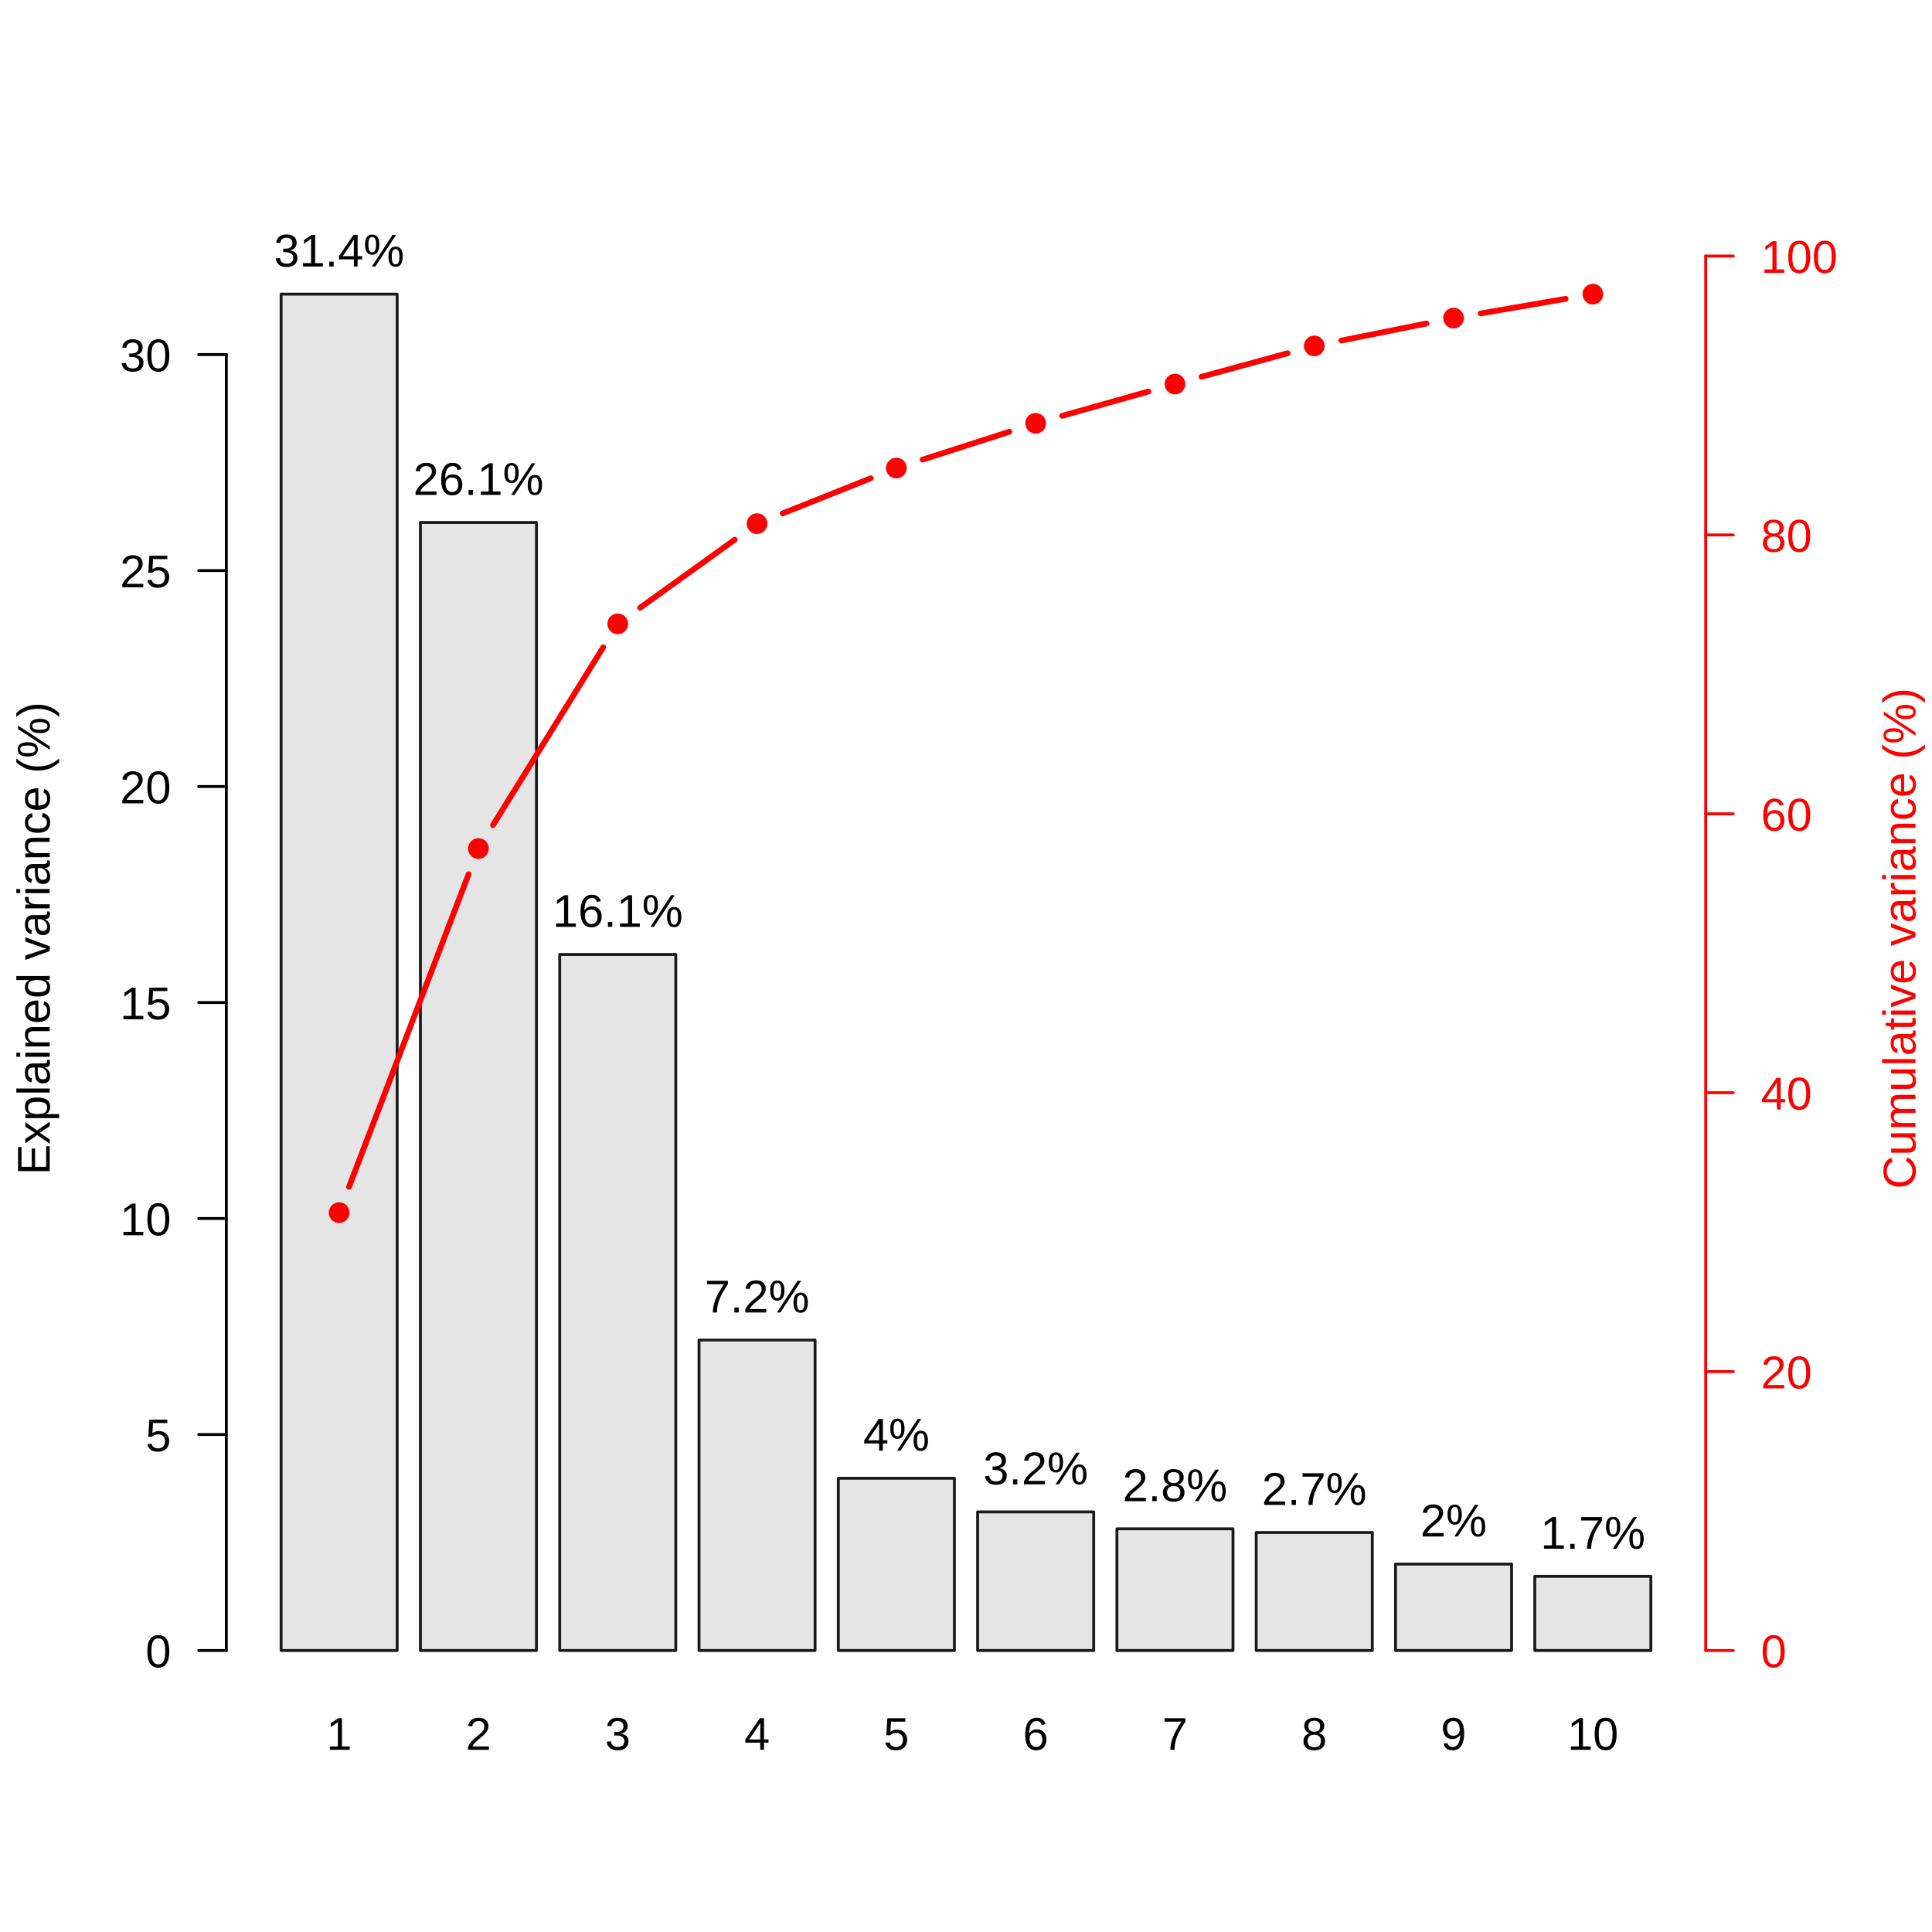
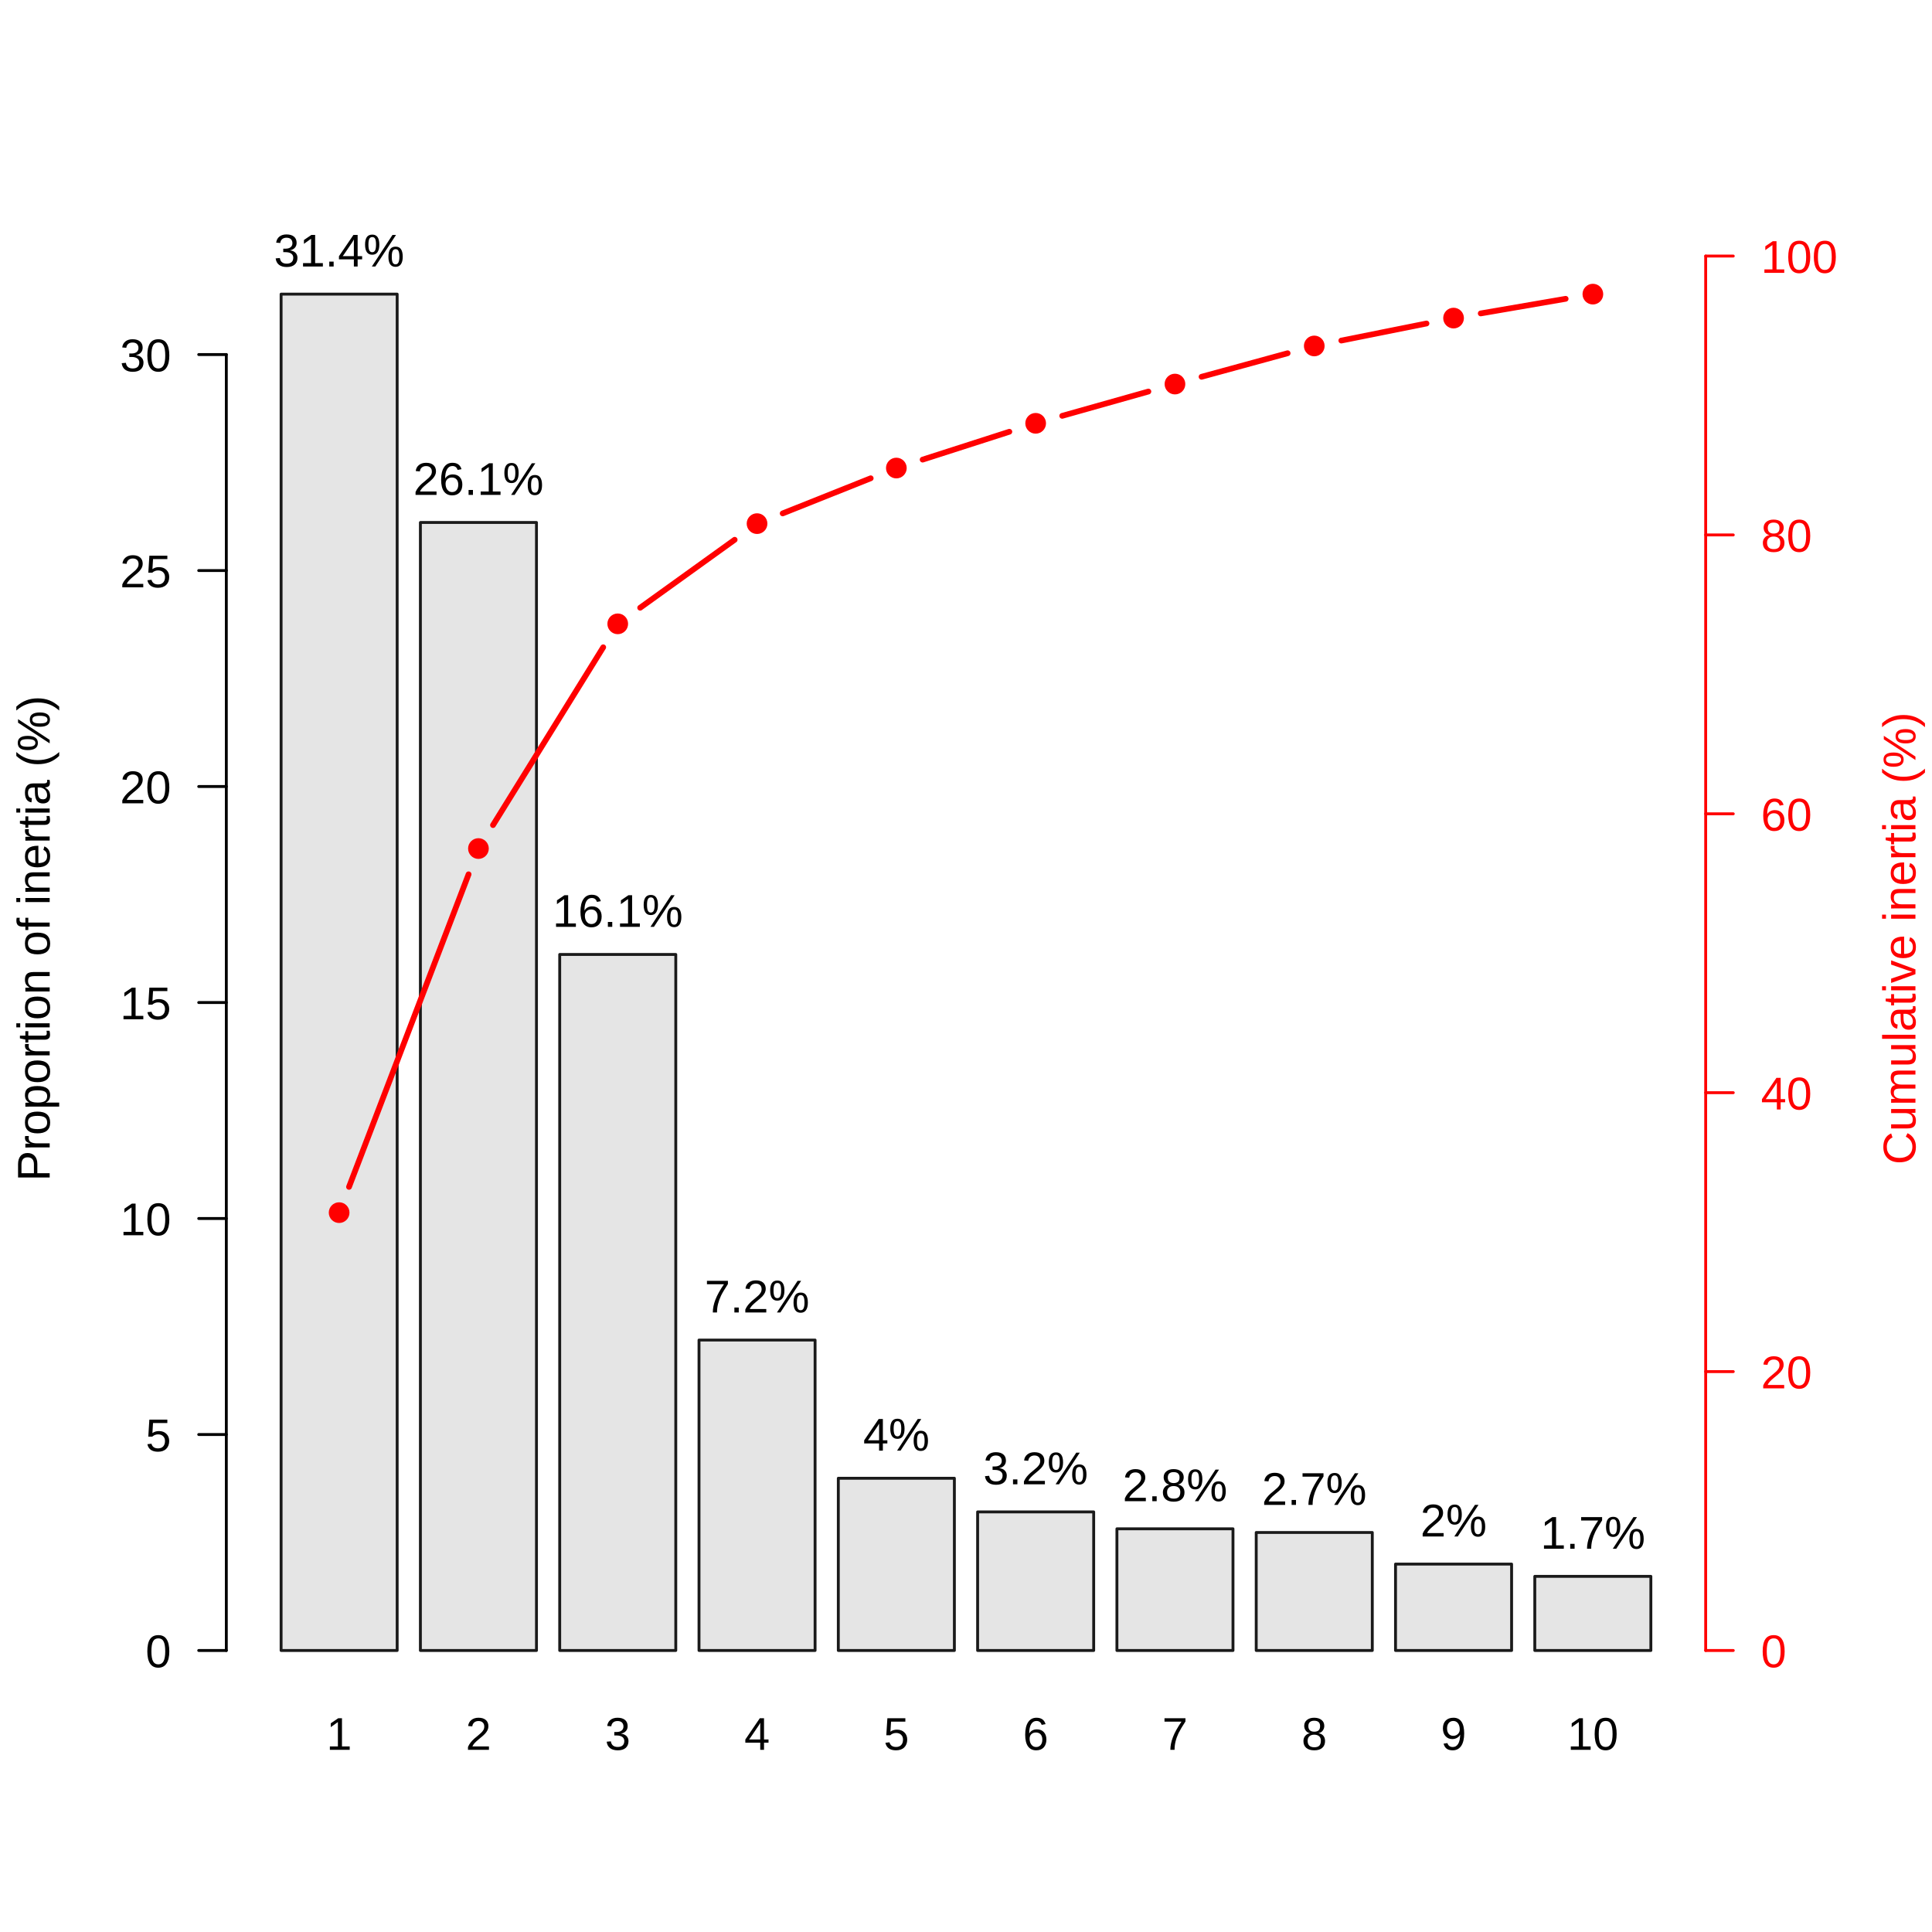
<svg xmlns="http://www.w3.org/2000/svg" class="svglite" width="504.00pt" height="504.00pt" viewBox="0 0 504.00 504.00">
  <defs>
    <style type="text/css">
    .svglite line, .svglite polyline, .svglite polygon, .svglite path, .svglite rect, .svglite circle {
      fill: none;
      stroke: #000000;
      stroke-linecap: round;
      stroke-linejoin: round;
      stroke-miterlimit: 10.00;
    }
    .svglite text {
      white-space: pre;
    }
  </style>
  </defs>
  <rect width="100%" height="100%" style="stroke: none; fill: #FFFFFF;" />
  <defs>
    <clipPath id="cpMC4wMHw1MDQuMDB8MC4wMHw1MDQuMDA=">
      <rect x="0.00" y="0.00" width="504.00" height="504.00" />
    </clipPath>
  </defs>
  <g clip-path="url(#cpMC4wMHw1MDQuMDB8MC4wMHw1MDQuMDA=)">
    <rect x="73.33" y="76.73" width="30.28" height="353.83" style="stroke-width: 0.75; stroke: #1A1A1A; fill: #E5E5E5;" />
    <rect x="109.67" y="136.30" width="30.28" height="294.26" style="stroke-width: 0.75; stroke: #1A1A1A; fill: #E5E5E5;" />
    <rect x="146.01" y="248.99" width="30.28" height="181.57" style="stroke-width: 0.75; stroke: #1A1A1A; fill: #E5E5E5;" />
    <rect x="182.35" y="349.58" width="30.28" height="80.98" style="stroke-width: 0.75; stroke: #1A1A1A; fill: #E5E5E5;" />
    <rect x="218.69" y="385.63" width="30.28" height="44.93" style="stroke-width: 0.75; stroke: #1A1A1A; fill: #E5E5E5;" />
    <rect x="255.03" y="394.41" width="30.28" height="36.15" style="stroke-width: 0.75; stroke: #1A1A1A; fill: #E5E5E5;" />
    <rect x="291.37" y="398.82" width="30.28" height="31.74" style="stroke-width: 0.75; stroke: #1A1A1A; fill: #E5E5E5;" />
    <rect x="327.71" y="399.78" width="30.28" height="30.78" style="stroke-width: 0.75; stroke: #1A1A1A; fill: #E5E5E5;" />
    <rect x="364.05" y="408.02" width="30.28" height="22.54" style="stroke-width: 0.75; stroke: #1A1A1A; fill: #E5E5E5;" />
    <rect x="400.38" y="411.22" width="30.28" height="19.34" style="stroke-width: 0.75; stroke: #1A1A1A; fill: #E5E5E5;" />
    <text x="88.47" y="456.48" text-anchor="middle" style="font-size: 12.00px; font-family: &quot;Arial&quot;;" textLength="7.64px" lengthAdjust="spacingAndGlyphs">1</text>
    <text x="124.81" y="456.48" text-anchor="middle" style="font-size: 12.00px; font-family: &quot;Arial&quot;;" textLength="7.64px" lengthAdjust="spacingAndGlyphs">2</text>
    <text x="161.15" y="456.48" text-anchor="middle" style="font-size: 12.00px; font-family: &quot;Arial&quot;;" textLength="7.64px" lengthAdjust="spacingAndGlyphs">3</text>
    <text x="197.49" y="456.48" text-anchor="middle" style="font-size: 12.00px; font-family: &quot;Arial&quot;;" textLength="7.64px" lengthAdjust="spacingAndGlyphs">4</text>
    <text x="233.83" y="456.48" text-anchor="middle" style="font-size: 12.00px; font-family: &quot;Arial&quot;;" textLength="7.64px" lengthAdjust="spacingAndGlyphs">5</text>
    <text x="270.17" y="456.48" text-anchor="middle" style="font-size: 12.00px; font-family: &quot;Arial&quot;;" textLength="7.64px" lengthAdjust="spacingAndGlyphs">6</text>
    <text x="306.51" y="456.48" text-anchor="middle" style="font-size: 12.00px; font-family: &quot;Arial&quot;;" textLength="7.64px" lengthAdjust="spacingAndGlyphs">7</text>
    <text x="342.85" y="456.48" text-anchor="middle" style="font-size: 12.00px; font-family: &quot;Arial&quot;;" textLength="7.64px" lengthAdjust="spacingAndGlyphs">8</text>
    <text x="379.19" y="456.48" text-anchor="middle" style="font-size: 12.00px; font-family: &quot;Arial&quot;;" textLength="7.64px" lengthAdjust="spacingAndGlyphs">9</text>
    <text x="415.53" y="456.48" text-anchor="middle" style="font-size: 12.00px; font-family: &quot;Arial&quot;;" textLength="15.28px" lengthAdjust="spacingAndGlyphs">10</text>
-     <text transform="translate(12.96,244.80) rotate(-90)" text-anchor="middle" style="font-size: 12.00px; font-family: &quot;Arial&quot;;" textLength="139.03px" lengthAdjust="spacingAndGlyphs">Explained variance (%)</text>
+     <text transform="translate(12.96,244.80) rotate(-90)" text-anchor="middle" style="font-size: 12.00px; font-family: &quot;Arial&quot;;" textLength="144.37px" lengthAdjust="spacingAndGlyphs">Proportion of inertia (%)</text>
    <line x1="59.04" y1="430.56" x2="59.04" y2="92.49" style="stroke-width: 0.75;" />
    <line x1="59.04" y1="430.56" x2="51.84" y2="430.56" style="stroke-width: 0.75;" />
    <line x1="59.04" y1="374.22" x2="51.84" y2="374.22" style="stroke-width: 0.75;" />
    <line x1="59.04" y1="317.87" x2="51.84" y2="317.87" style="stroke-width: 0.75;" />
    <line x1="59.04" y1="261.53" x2="51.84" y2="261.53" style="stroke-width: 0.75;" />
    <line x1="59.04" y1="205.18" x2="51.84" y2="205.18" style="stroke-width: 0.75;" />
    <line x1="59.04" y1="148.84" x2="51.84" y2="148.84" style="stroke-width: 0.75;" />
    <line x1="59.04" y1="92.49" x2="51.84" y2="92.49" style="stroke-width: 0.75;" />
    <text x="44.64" y="434.93" text-anchor="end" style="font-size: 12.00px; font-family: &quot;Arial&quot;;" textLength="7.64px" lengthAdjust="spacingAndGlyphs">0</text>
    <text x="44.64" y="378.59" text-anchor="end" style="font-size: 12.00px; font-family: &quot;Arial&quot;;" textLength="7.64px" lengthAdjust="spacingAndGlyphs">5</text>
    <text x="44.64" y="322.24" text-anchor="end" style="font-size: 12.00px; font-family: &quot;Arial&quot;;" textLength="15.28px" lengthAdjust="spacingAndGlyphs">10</text>
    <text x="44.64" y="265.90" text-anchor="end" style="font-size: 12.00px; font-family: &quot;Arial&quot;;" textLength="15.28px" lengthAdjust="spacingAndGlyphs">15</text>
    <text x="44.64" y="209.56" text-anchor="end" style="font-size: 12.00px; font-family: &quot;Arial&quot;;" textLength="15.28px" lengthAdjust="spacingAndGlyphs">20</text>
    <text x="44.64" y="153.21" text-anchor="end" style="font-size: 12.00px; font-family: &quot;Arial&quot;;" textLength="15.28px" lengthAdjust="spacingAndGlyphs">25</text>
    <text x="44.64" y="96.87" text-anchor="end" style="font-size: 12.00px; font-family: &quot;Arial&quot;;" textLength="15.28px" lengthAdjust="spacingAndGlyphs">30</text>
  </g>
  <defs>
    <clipPath id="cpNTkuMDR8NDQ0Ljk2fDU5LjA0fDQzMC41Ng==">
      <rect x="59.04" y="59.04" width="385.92" height="371.52" />
    </clipPath>
  </defs>
  <g clip-path="url(#cpNTkuMDR8NDQ0Ljk2fDU5LjA0fDQzMC41Ng==)">
    <text x="88.47" y="69.53" text-anchor="middle" style="font-size: 12.00px; font-family: &quot;Arial&quot;;" textLength="38.14px" lengthAdjust="spacingAndGlyphs">31.4%</text>
    <text x="124.81" y="129.10" text-anchor="middle" style="font-size: 12.00px; font-family: &quot;Arial&quot;;" textLength="38.14px" lengthAdjust="spacingAndGlyphs">26.1%</text>
    <text x="161.15" y="241.79" text-anchor="middle" style="font-size: 12.00px; font-family: &quot;Arial&quot;;" textLength="38.14px" lengthAdjust="spacingAndGlyphs">16.1%</text>
    <text x="197.49" y="342.38" text-anchor="middle" style="font-size: 12.00px; font-family: &quot;Arial&quot;;" textLength="30.50px" lengthAdjust="spacingAndGlyphs">7.2%</text>
    <text x="233.83" y="378.43" text-anchor="middle" style="font-size: 12.00px; font-family: &quot;Arial&quot;;" textLength="19.04px" lengthAdjust="spacingAndGlyphs">4%</text>
    <text x="270.17" y="387.21" text-anchor="middle" style="font-size: 12.00px; font-family: &quot;Arial&quot;;" textLength="30.50px" lengthAdjust="spacingAndGlyphs">3.2%</text>
    <text x="306.51" y="391.62" text-anchor="middle" style="font-size: 12.00px; font-family: &quot;Arial&quot;;" textLength="30.50px" lengthAdjust="spacingAndGlyphs">2.8%</text>
    <text x="342.85" y="392.58" text-anchor="middle" style="font-size: 12.00px; font-family: &quot;Arial&quot;;" textLength="30.50px" lengthAdjust="spacingAndGlyphs">2.7%</text>
    <text x="379.19" y="400.82" text-anchor="middle" style="font-size: 12.00px; font-family: &quot;Arial&quot;;" textLength="19.04px" lengthAdjust="spacingAndGlyphs">2%</text>
    <text x="415.53" y="404.02" text-anchor="middle" style="font-size: 12.00px; font-family: &quot;Arial&quot;;" textLength="30.50px" lengthAdjust="spacingAndGlyphs">1.7%</text>
    <line x1="91.05" y1="309.62" x2="122.24" y2="228.08" style="stroke-width: 1.50; stroke: #FF0000;" />
    <line x1="128.61" y1="215.24" x2="157.36" y2="168.86" style="stroke-width: 1.50; stroke: #FF0000;" />
    <line x1="167.00" y1="158.54" x2="191.65" y2="140.81" style="stroke-width: 1.50; stroke: #FF0000;" />
    <line x1="204.18" y1="133.93" x2="227.14" y2="124.77" style="stroke-width: 1.50; stroke: #FF0000;" />
    <line x1="240.69" y1="119.90" x2="263.31" y2="112.63" style="stroke-width: 1.50; stroke: #FF0000;" />
    <line x1="277.10" y1="108.48" x2="299.58" y2="102.14" style="stroke-width: 1.50; stroke: #FF0000;" />
    <line x1="313.45" y1="98.29" x2="335.90" y2="92.15" style="stroke-width: 1.50; stroke: #FF0000;" />
    <line x1="349.91" y1="88.84" x2="372.13" y2="84.39" style="stroke-width: 1.50; stroke: #FF0000;" />
    <line x1="386.28" y1="81.76" x2="408.43" y2="77.95" style="stroke-width: 1.50; stroke: #FF0000;" />
    <circle cx="88.47" cy="316.34" r="2.70" style="stroke-width: 1.50; stroke: none; fill: #FF0000;" />
    <circle cx="124.81" cy="221.36" r="2.70" style="stroke-width: 1.50; stroke: none; fill: #FF0000;" />
    <circle cx="161.15" cy="162.74" r="2.70" style="stroke-width: 1.50; stroke: none; fill: #FF0000;" />
    <circle cx="197.49" cy="136.60" r="2.70" style="stroke-width: 1.50; stroke: none; fill: #FF0000;" />
    <circle cx="233.83" cy="122.10" r="2.70" style="stroke-width: 1.50; stroke: none; fill: #FF0000;" />
    <circle cx="270.17" cy="110.43" r="2.70" style="stroke-width: 1.50; stroke: none; fill: #FF0000;" />
    <circle cx="306.51" cy="100.19" r="2.70" style="stroke-width: 1.50; stroke: none; fill: #FF0000;" />
    <circle cx="342.85" cy="90.25" r="2.70" style="stroke-width: 1.50; stroke: none; fill: #FF0000;" />
    <circle cx="379.19" cy="82.98" r="2.70" style="stroke-width: 1.50; stroke: none; fill: #FF0000;" />
    <circle cx="415.53" cy="76.73" r="2.70" style="stroke-width: 1.50; stroke: none; fill: #FF0000;" />
  </g>
  <g clip-path="url(#cpMC4wMHw1MDQuMDB8MC4wMHw1MDQuMDA=)">
    <line x1="444.96" y1="430.56" x2="444.96" y2="66.80" style="stroke-width: 0.75; stroke: #FF0000;" />
    <line x1="444.96" y1="430.56" x2="452.16" y2="430.56" style="stroke-width: 0.75; stroke: #FF0000;" />
    <line x1="444.96" y1="357.81" x2="452.16" y2="357.81" style="stroke-width: 0.75; stroke: #FF0000;" />
    <line x1="444.96" y1="285.05" x2="452.16" y2="285.05" style="stroke-width: 0.75; stroke: #FF0000;" />
    <line x1="444.96" y1="212.30" x2="452.16" y2="212.30" style="stroke-width: 0.75; stroke: #FF0000;" />
    <line x1="444.96" y1="139.55" x2="452.16" y2="139.55" style="stroke-width: 0.75; stroke: #FF0000;" />
    <line x1="444.96" y1="66.80" x2="452.16" y2="66.80" style="stroke-width: 0.75; stroke: #FF0000;" />
    <text x="459.36" y="434.93" style="font-size: 12.00px;fill: #FF0000; font-family: &quot;Arial&quot;;" textLength="7.64px" lengthAdjust="spacingAndGlyphs">0</text>
    <text x="459.36" y="362.18" style="font-size: 12.00px;fill: #FF0000; font-family: &quot;Arial&quot;;" textLength="15.28px" lengthAdjust="spacingAndGlyphs">20</text>
    <text x="459.36" y="289.43" style="font-size: 12.00px;fill: #FF0000; font-family: &quot;Arial&quot;;" textLength="15.28px" lengthAdjust="spacingAndGlyphs">40</text>
    <text x="459.36" y="216.68" style="font-size: 12.00px;fill: #FF0000; font-family: &quot;Arial&quot;;" textLength="15.28px" lengthAdjust="spacingAndGlyphs">60</text>
    <text x="459.36" y="143.92" style="font-size: 12.00px;fill: #FF0000; font-family: &quot;Arial&quot;;" textLength="15.28px" lengthAdjust="spacingAndGlyphs">80</text>
    <text x="459.36" y="71.17" style="font-size: 12.00px;fill: #FF0000; font-family: &quot;Arial&quot;;" textLength="22.92px" lengthAdjust="spacingAndGlyphs">100</text>
-     <text transform="translate(499.68,244.80) rotate(-90)" text-anchor="middle" style="font-size: 12.00px;fill: #FF0000; font-family: &quot;Arial&quot;;" textLength="148.61px" lengthAdjust="spacingAndGlyphs">Cumulative variance (%)</text>
+     <text transform="translate(499.68,244.80) rotate(-90)" text-anchor="middle" style="font-size: 12.00px;fill: #FF0000; font-family: &quot;Arial&quot;;" textLength="135.58px" lengthAdjust="spacingAndGlyphs">Cumulative inertia (%)</text>
  </g>
</svg>
